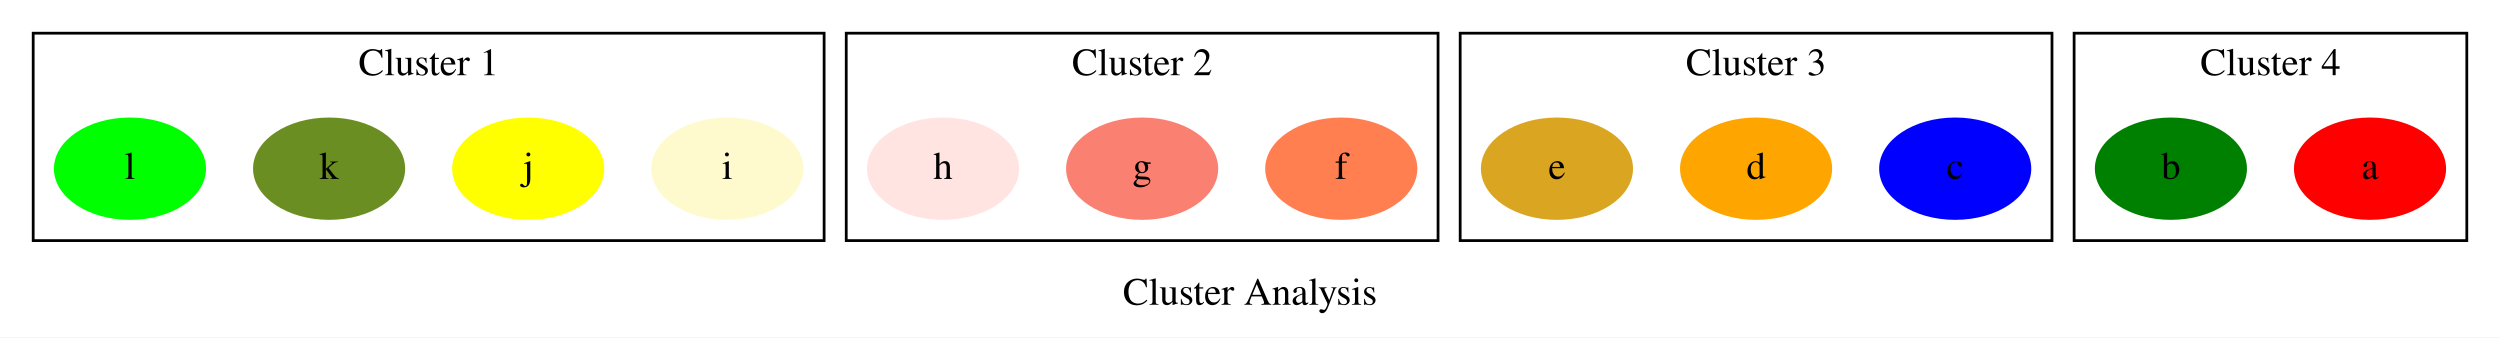
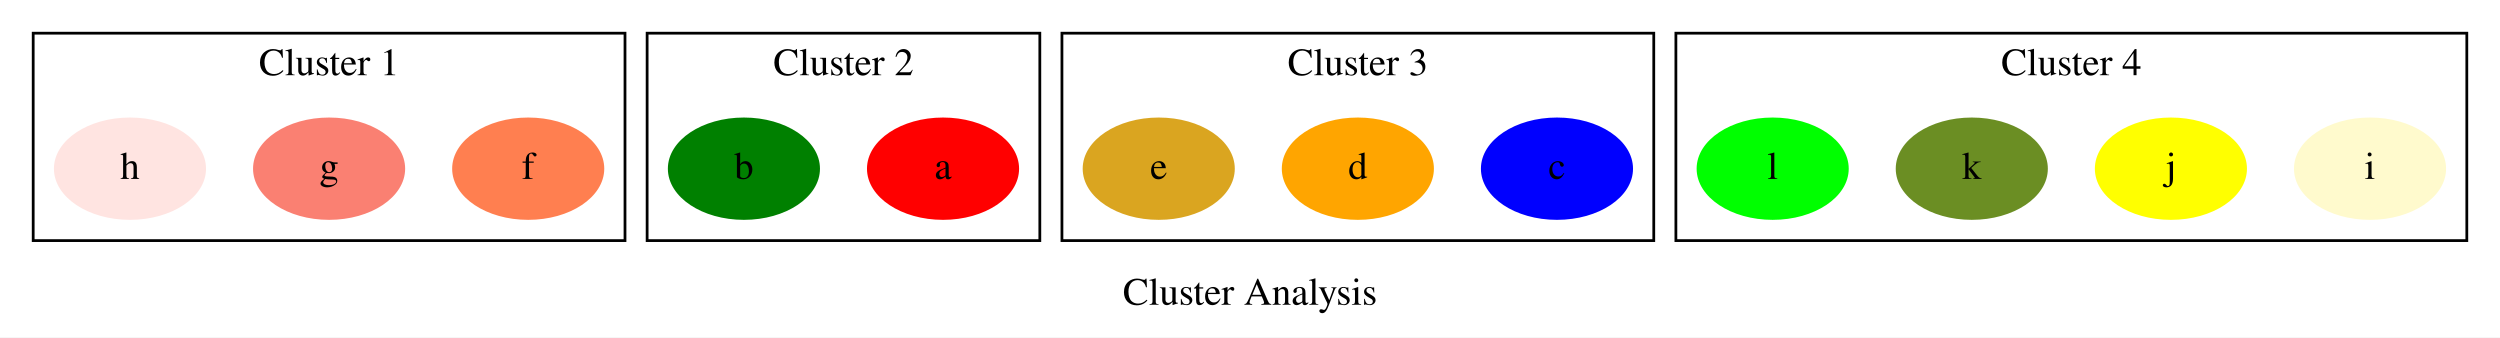
<svg xmlns="http://www.w3.org/2000/svg" width="904pt" height="122pt" viewBox="0.00 0.00 904.00 122.00">
  <g id="graph0" class="graph" transform="scale(1 1) rotate(0) translate(4 118)">
    <polygon fill="white" stroke="none" points="-4,4 -4,-118 900,-118 900,4 -4,4" />
    <text text-anchor="middle" x="448" y="-7.8" font-family="Times,serif" font-size="14.00">Cluster Analysis</text>
    <g id="clust1" class="cluster">
-       <polygon fill="none" stroke="black" points="8,-31 8,-106 294,-106 294,-31 8,-31" />
-       <text text-anchor="middle" x="151" y="-90.8" font-family="Times,serif" font-size="14.00">Cluster 1</text>
+       <polygon fill="none" stroke="black" points="8,-31 8,-106 222,-106 222,-31 8,-31" />
+       <text text-anchor="middle" x="115" y="-90.8" font-family="Times,serif" font-size="14.00">Cluster 1</text>
    </g>
    <g id="clust2" class="cluster">
-       <polygon fill="none" stroke="black" points="302,-31 302,-106 516,-106 516,-31 302,-31" />
-       <text text-anchor="middle" x="409" y="-90.8" font-family="Times,serif" font-size="14.00">Cluster 2</text>
+       <polygon fill="none" stroke="black" points="230,-31 230,-106 372,-106 372,-31 230,-31" />
+       <text text-anchor="middle" x="301" y="-90.8" font-family="Times,serif" font-size="14.00">Cluster 2</text>
    </g>
    <g id="clust3" class="cluster">
-       <polygon fill="none" stroke="black" points="524,-31 524,-106 738,-106 738,-31 524,-31" />
-       <text text-anchor="middle" x="631" y="-90.8" font-family="Times,serif" font-size="14.00">Cluster 3</text>
+       <polygon fill="none" stroke="black" points="380,-31 380,-106 594,-106 594,-31 380,-31" />
+       <text text-anchor="middle" x="487" y="-90.8" font-family="Times,serif" font-size="14.00">Cluster 3</text>
    </g>
    <g id="clust4" class="cluster">
-       <polygon fill="none" stroke="black" points="746,-31 746,-106 888,-106 888,-31 746,-31" />
-       <text text-anchor="middle" x="817" y="-90.8" font-family="Times,serif" font-size="14.00">Cluster 4</text>
+       <polygon fill="none" stroke="black" points="602,-31 602,-106 888,-106 888,-31 602,-31" />
+       <text text-anchor="middle" x="745" y="-90.8" font-family="Times,serif" font-size="14.00">Cluster 4</text>
    </g>
    <g id="node1" class="node">
-       <ellipse fill="lemonchiffon" stroke="lemonchiffon" cx="259" cy="-57" rx="27" ry="18" />
-       <text text-anchor="middle" x="259" y="-53.3" font-family="Times,serif" font-size="14.00">i</text>
+       <ellipse fill="coral" stroke="coral" cx="187" cy="-57" rx="27" ry="18" />
+       <text text-anchor="middle" x="187" y="-53.3" font-family="Times,serif" font-size="14.00">f</text>
    </g>
    <g id="node2" class="node">
-       <ellipse fill="yellow" stroke="yellow" cx="187" cy="-57" rx="27" ry="18" />
-       <text text-anchor="middle" x="187" y="-53.3" font-family="Times,serif" font-size="14.00">j</text>
+       <ellipse fill="salmon" stroke="salmon" cx="115" cy="-57" rx="27" ry="18" />
+       <text text-anchor="middle" x="115" y="-53.3" font-family="Times,serif" font-size="14.00">g</text>
    </g>
    <g id="node3" class="node">
-       <ellipse fill="olivedrab" stroke="olivedrab" cx="115" cy="-57" rx="27" ry="18" />
-       <text text-anchor="middle" x="115" y="-53.3" font-family="Times,serif" font-size="14.00">k</text>
+       <ellipse fill="mistyrose" stroke="mistyrose" cx="43" cy="-57" rx="27" ry="18" />
+       <text text-anchor="middle" x="43" y="-53.3" font-family="Times,serif" font-size="14.00">h</text>
    </g>
    <g id="node4" class="node">
-       <ellipse fill="lime" stroke="lime" cx="43" cy="-57" rx="27" ry="18" />
-       <text text-anchor="middle" x="43" y="-53.3" font-family="Times,serif" font-size="14.00">l</text>
+       <ellipse fill="red" stroke="red" cx="337" cy="-57" rx="27" ry="18" />
+       <text text-anchor="middle" x="337" y="-53.3" font-family="Times,serif" font-size="14.00">a</text>
    </g>
    <g id="node5" class="node">
-       <ellipse fill="coral" stroke="coral" cx="481" cy="-57" rx="27" ry="18" />
-       <text text-anchor="middle" x="481" y="-53.3" font-family="Times,serif" font-size="14.00">f</text>
+       <ellipse fill="green" stroke="green" cx="265" cy="-57" rx="27" ry="18" />
+       <text text-anchor="middle" x="265" y="-53.3" font-family="Times,serif" font-size="14.00">b</text>
    </g>
    <g id="node6" class="node">
-       <ellipse fill="salmon" stroke="salmon" cx="409" cy="-57" rx="27" ry="18" />
-       <text text-anchor="middle" x="409" y="-53.3" font-family="Times,serif" font-size="14.00">g</text>
+       <ellipse fill="blue" stroke="blue" cx="559" cy="-57" rx="27" ry="18" />
+       <text text-anchor="middle" x="559" y="-53.3" font-family="Times,serif" font-size="14.00">c</text>
    </g>
    <g id="node7" class="node">
-       <ellipse fill="mistyrose" stroke="mistyrose" cx="337" cy="-57" rx="27" ry="18" />
-       <text text-anchor="middle" x="337" y="-53.3" font-family="Times,serif" font-size="14.00">h</text>
+       <ellipse fill="orange" stroke="orange" cx="487" cy="-57" rx="27" ry="18" />
+       <text text-anchor="middle" x="487" y="-53.3" font-family="Times,serif" font-size="14.00">d</text>
    </g>
    <g id="node8" class="node">
-       <ellipse fill="blue" stroke="blue" cx="703" cy="-57" rx="27" ry="18" />
-       <text text-anchor="middle" x="703" y="-53.3" font-family="Times,serif" font-size="14.00">c</text>
+       <ellipse fill="goldenrod" stroke="goldenrod" cx="415" cy="-57" rx="27" ry="18" />
+       <text text-anchor="middle" x="415" y="-53.3" font-family="Times,serif" font-size="14.00">e</text>
    </g>
    <g id="node9" class="node">
-       <ellipse fill="orange" stroke="orange" cx="631" cy="-57" rx="27" ry="18" />
-       <text text-anchor="middle" x="631" y="-53.3" font-family="Times,serif" font-size="14.00">d</text>
+       <ellipse fill="lemonchiffon" stroke="lemonchiffon" cx="853" cy="-57" rx="27" ry="18" />
+       <text text-anchor="middle" x="853" y="-53.3" font-family="Times,serif" font-size="14.00">i</text>
    </g>
    <g id="node10" class="node">
-       <ellipse fill="goldenrod" stroke="goldenrod" cx="559" cy="-57" rx="27" ry="18" />
-       <text text-anchor="middle" x="559" y="-53.3" font-family="Times,serif" font-size="14.00">e</text>
+       <ellipse fill="yellow" stroke="yellow" cx="781" cy="-57" rx="27" ry="18" />
+       <text text-anchor="middle" x="781" y="-53.3" font-family="Times,serif" font-size="14.00">j</text>
    </g>
    <g id="node11" class="node">
-       <ellipse fill="red" stroke="red" cx="853" cy="-57" rx="27" ry="18" />
-       <text text-anchor="middle" x="853" y="-53.3" font-family="Times,serif" font-size="14.00">a</text>
+       <ellipse fill="olivedrab" stroke="olivedrab" cx="709" cy="-57" rx="27" ry="18" />
+       <text text-anchor="middle" x="709" y="-53.3" font-family="Times,serif" font-size="14.00">k</text>
    </g>
    <g id="node12" class="node">
-       <ellipse fill="green" stroke="green" cx="781" cy="-57" rx="27" ry="18" />
-       <text text-anchor="middle" x="781" y="-53.3" font-family="Times,serif" font-size="14.00">b</text>
+       <ellipse fill="lime" stroke="lime" cx="637" cy="-57" rx="27" ry="18" />
+       <text text-anchor="middle" x="637" y="-53.3" font-family="Times,serif" font-size="14.00">l</text>
    </g>
  </g>
</svg>
